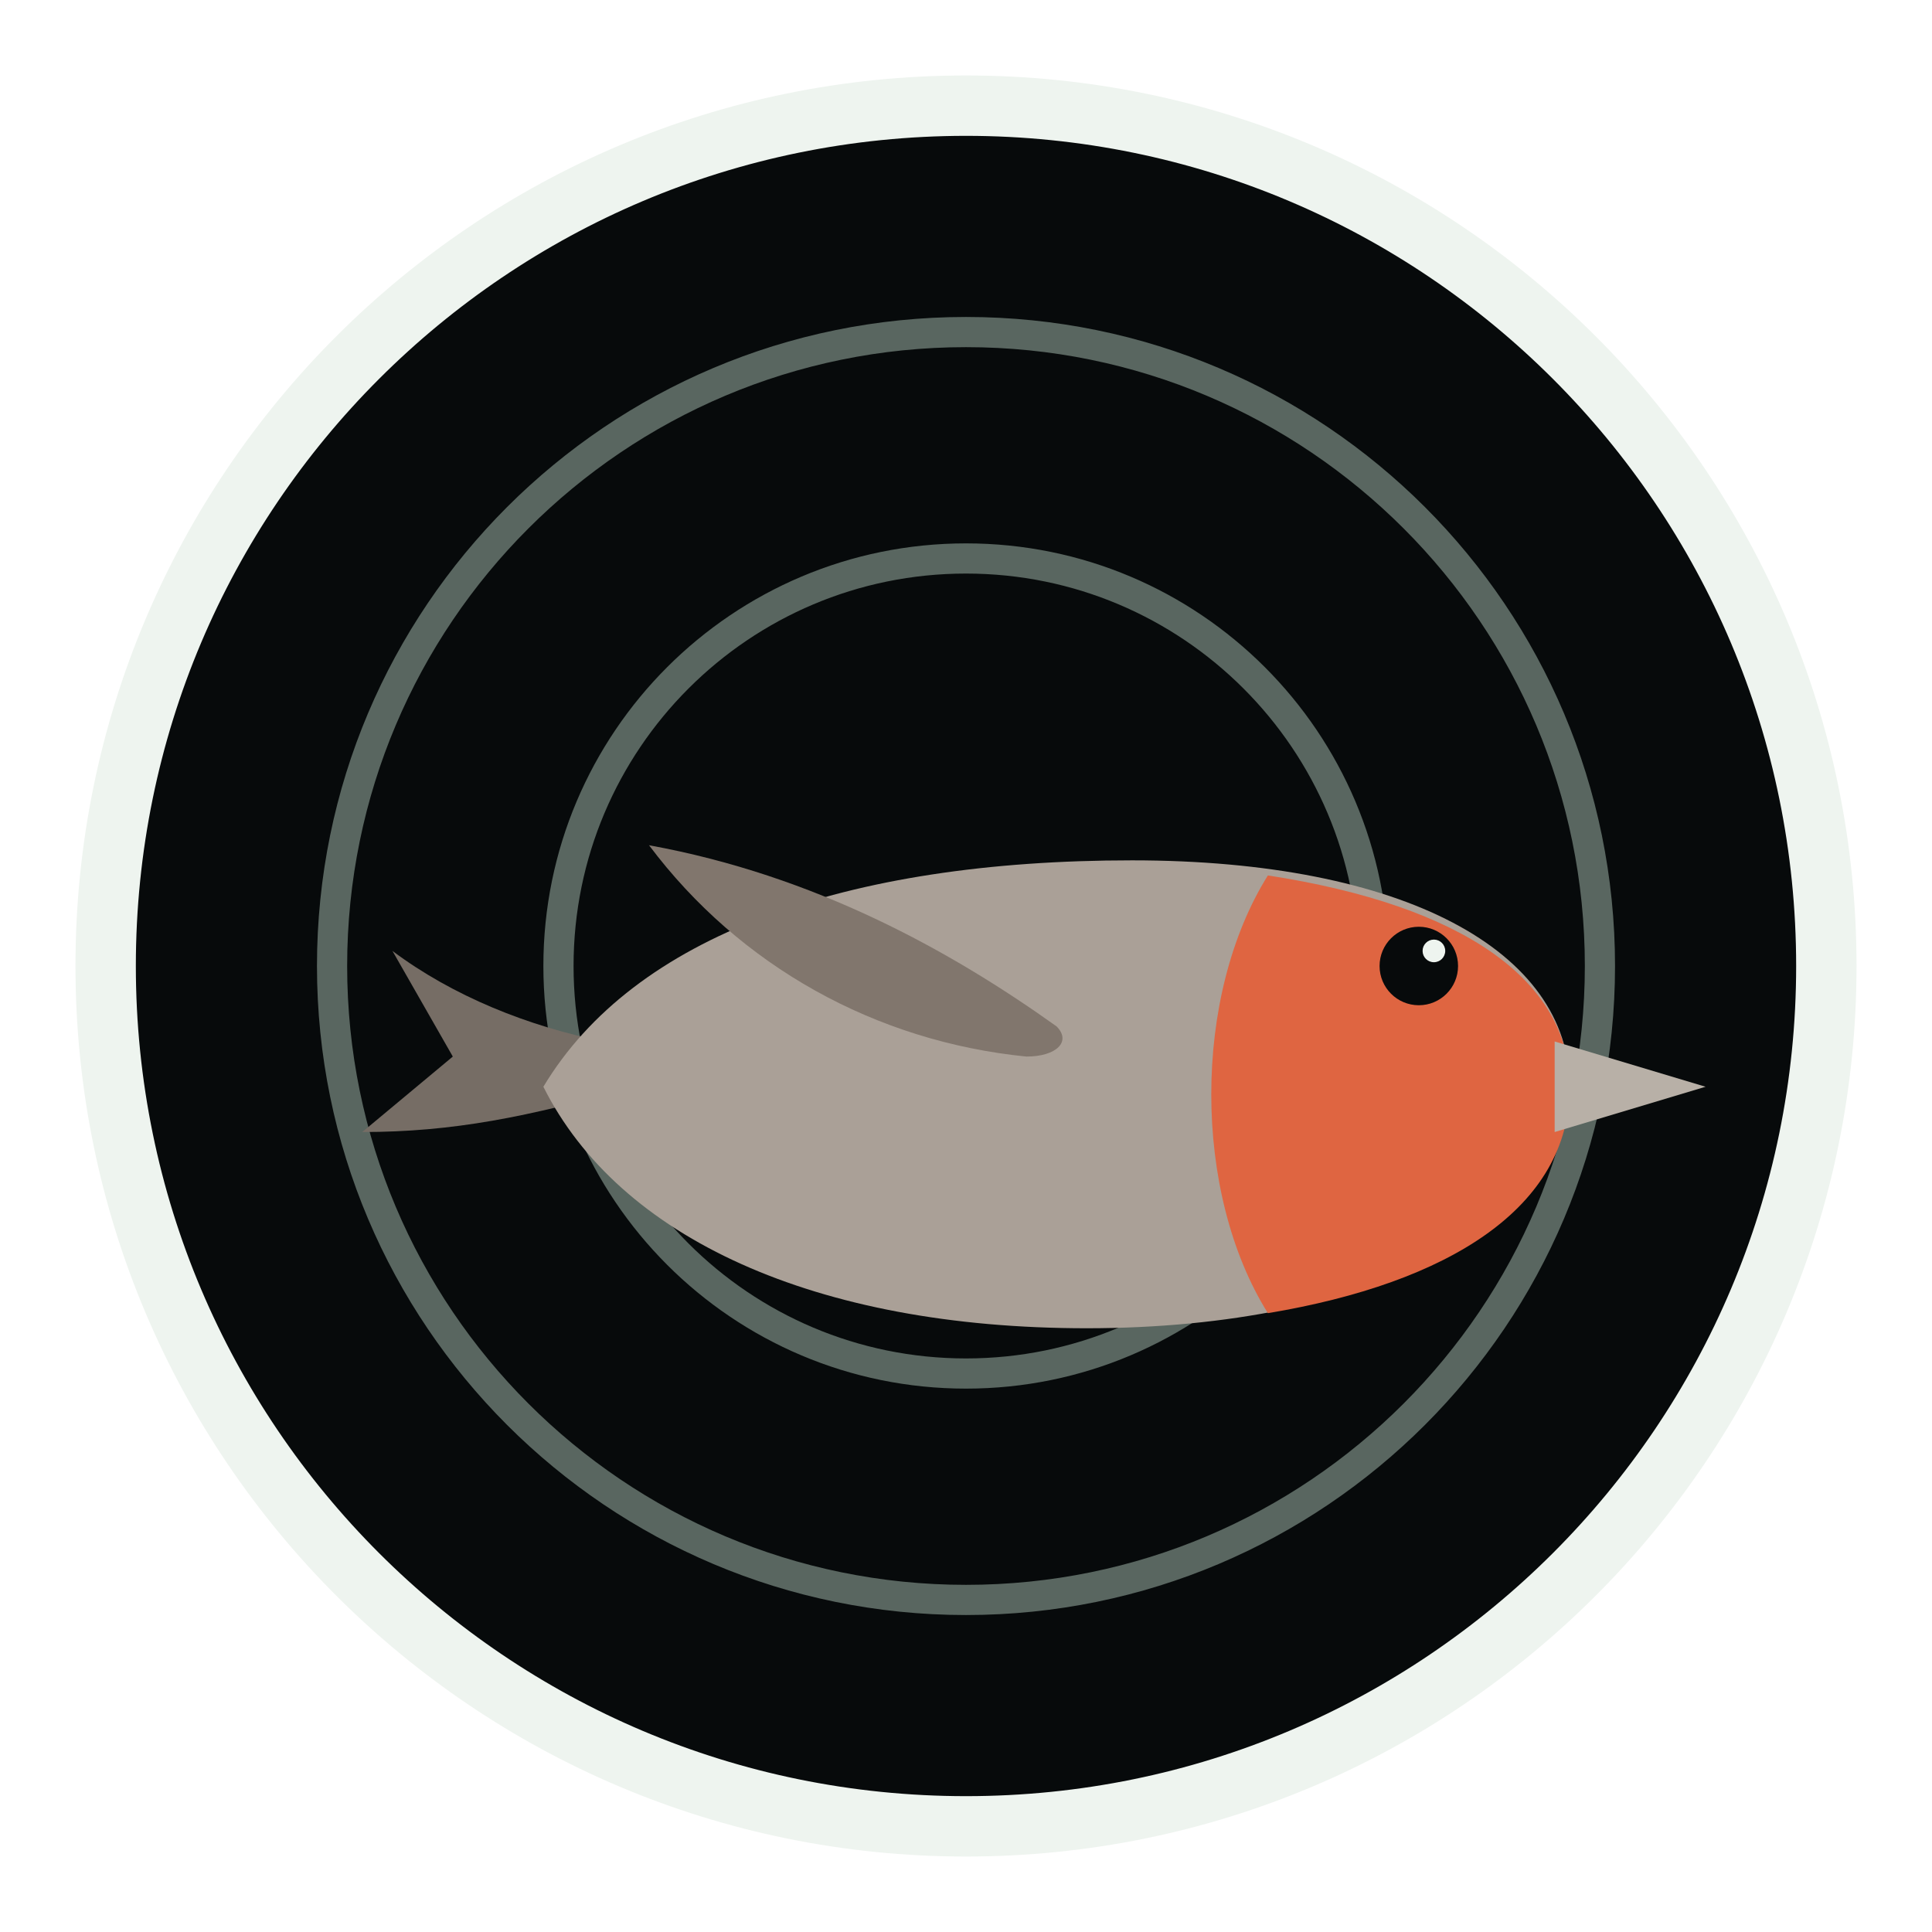
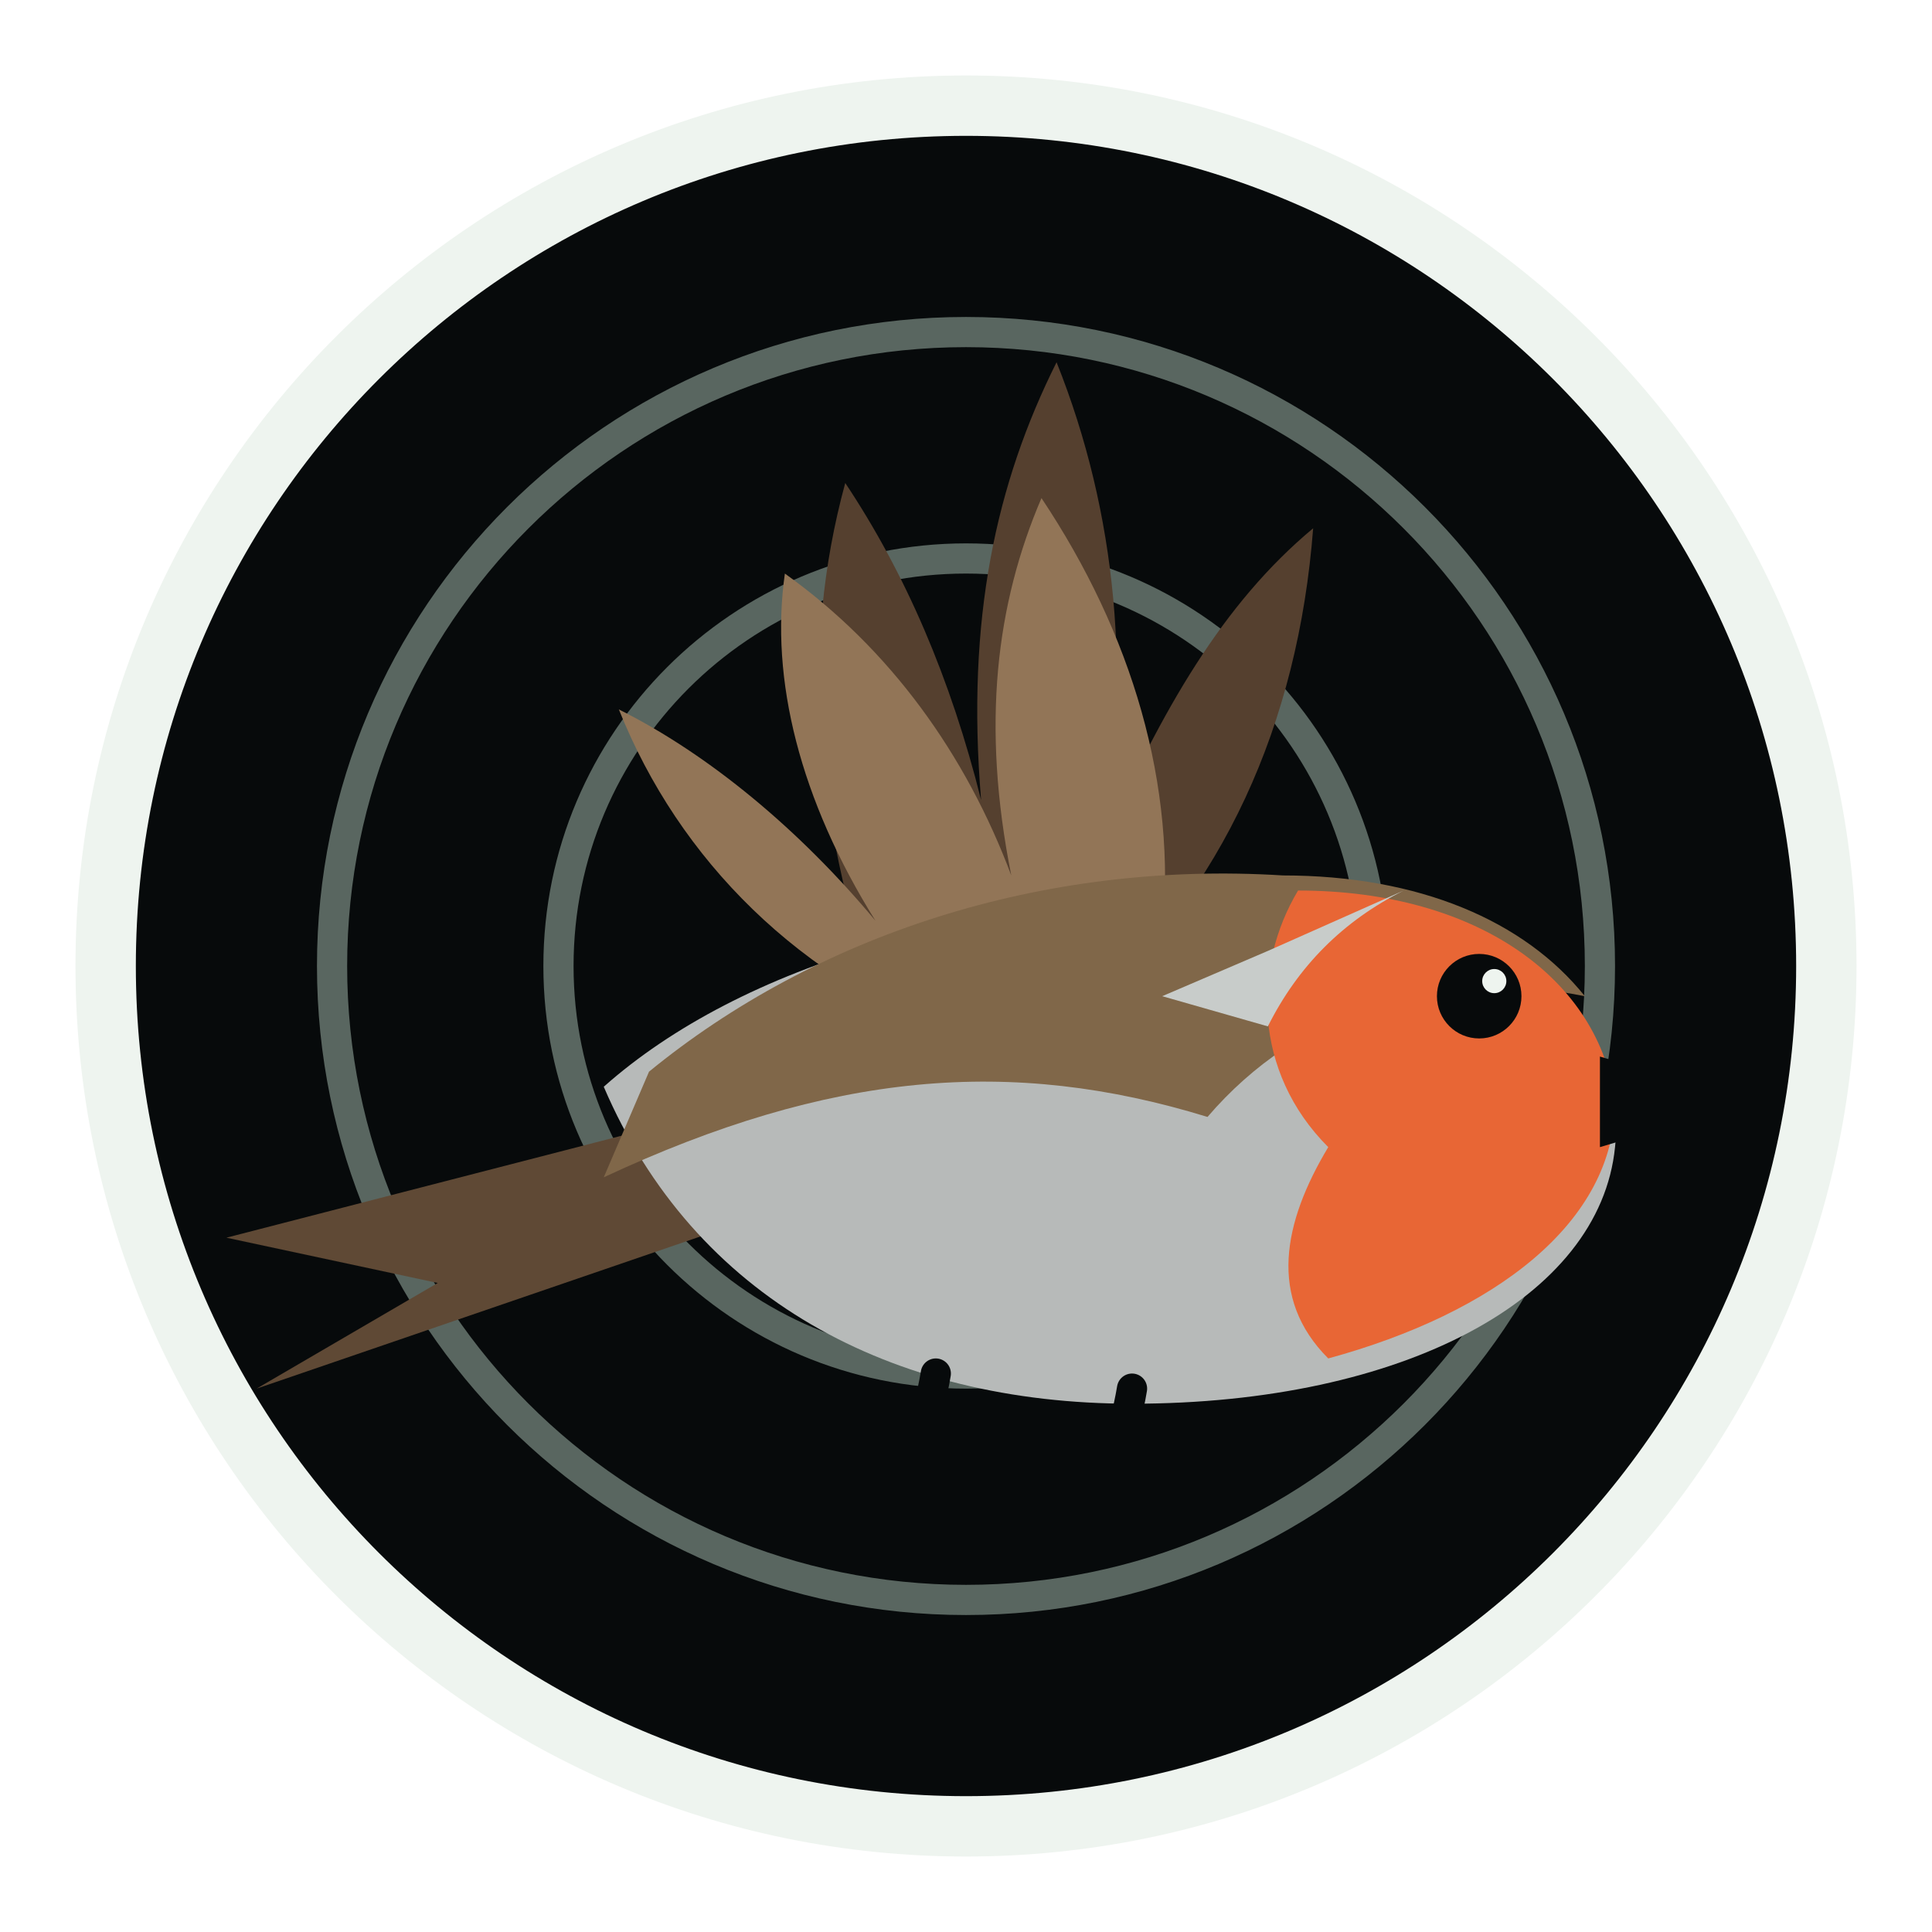
<svg xmlns="http://www.w3.org/2000/svg" viewBox="0 0 128 128" role="img" aria-labelledby="title">
  <circle cx="64" cy="64" r="57" fill="#070a0b" stroke="#eef4ef" stroke-width="4" />
  <circle cx="64" cy="64" r="42" fill="none" stroke="#596660" stroke-width="2" />
  <circle cx="64" cy="64" r="27" fill="none" stroke="#596660" stroke-width="2" />
-   <path d="M40 69c-5-1-10-3-14-6l4 7-6 5c6 0 11-1 18-3Z" fill="#766d65" />
-   <path d="M36 72c6-10 20-15 39-15 18 0 29 6 29 15 0 9-13 16-32 16-18 0-31-6-36-16Z" fill="#aaa097" />
-   <path d="M84 58c13 2 20 7 20 14 0 8-8 13-20 15-5-8-5-21 0-29Z" fill="#df6541" />
-   <path d="M68 70c-10-1-19-6-25-14 11 2 20 7 27 12 1 1 0 2-2 2Z" fill="#81766d" />
-   <circle cx="94" cy="64" r="2.6" fill="#070a0b" />
-   <circle cx="95" cy="63" r=".75" fill="#eef4ef" />
-   <path d="m103 69 10 3-10 3Z" fill="#b8b0a7" />
+   <path d="M58 66c-4-12-5-23-2-34 4 6 7 13 9 21-1-12 1-21 5-29 4 10 5 21 3 32 4-9 8-16 14-21-1 13-6 24-15 32Z" fill="#55402f" />
+   <path d="M64 69c-11-4-19-12-23-22 6 3 12 8 17 14-5-8-7-16-6-23 7 5 12 12 15 20-2-10-1-18 2-25 6 9 9 19 8 29-2 6-6 8-13 7Z" fill="#927557" />
+   <path d="M46 74 15 82l14 3-12 7 35-12Z" fill="#5f4935" />
+   <path d="M40 72c9-8 25-13 43-12 16 0 25 7 24 16-1 10-14 17-32 17-16 0-29-7-35-21Z" fill="#b7bab9" />
+   <path d="M43 71c11-9 26-14 42-13 9 0 16 3 20 8-10-2-19 1-25 8-13-4-25-3-40 4Z" fill="#806749" />
+   <path d="M86 59c12 0 20 6 21 14 0 8-8 14-19 17-4-4-3-9 0-14-5-5-5-12-2-17Z" fill="#e86635" />
+   <path d="m84 63 9-4c-4 2-7 5-9 9l-7-2Z" fill="#c8ccca" />
+   <circle cx="98" cy="66" r="2.8" fill="#070a0b" />
+   <circle cx="99" cy="65" r=".8" fill="#eef4ef" />
+   <path d="m106 70 10 3-10 3Z" fill="#070a0b" />
+   <path d="M62 91c-1 6-4 10-8 10-3 0-5-1-6-3m27-6c-1 6-4 10-8 10-3 0-5-1-6-3" fill="none" stroke="#070a0b" stroke-linecap="round" stroke-width="2" />
</svg>
